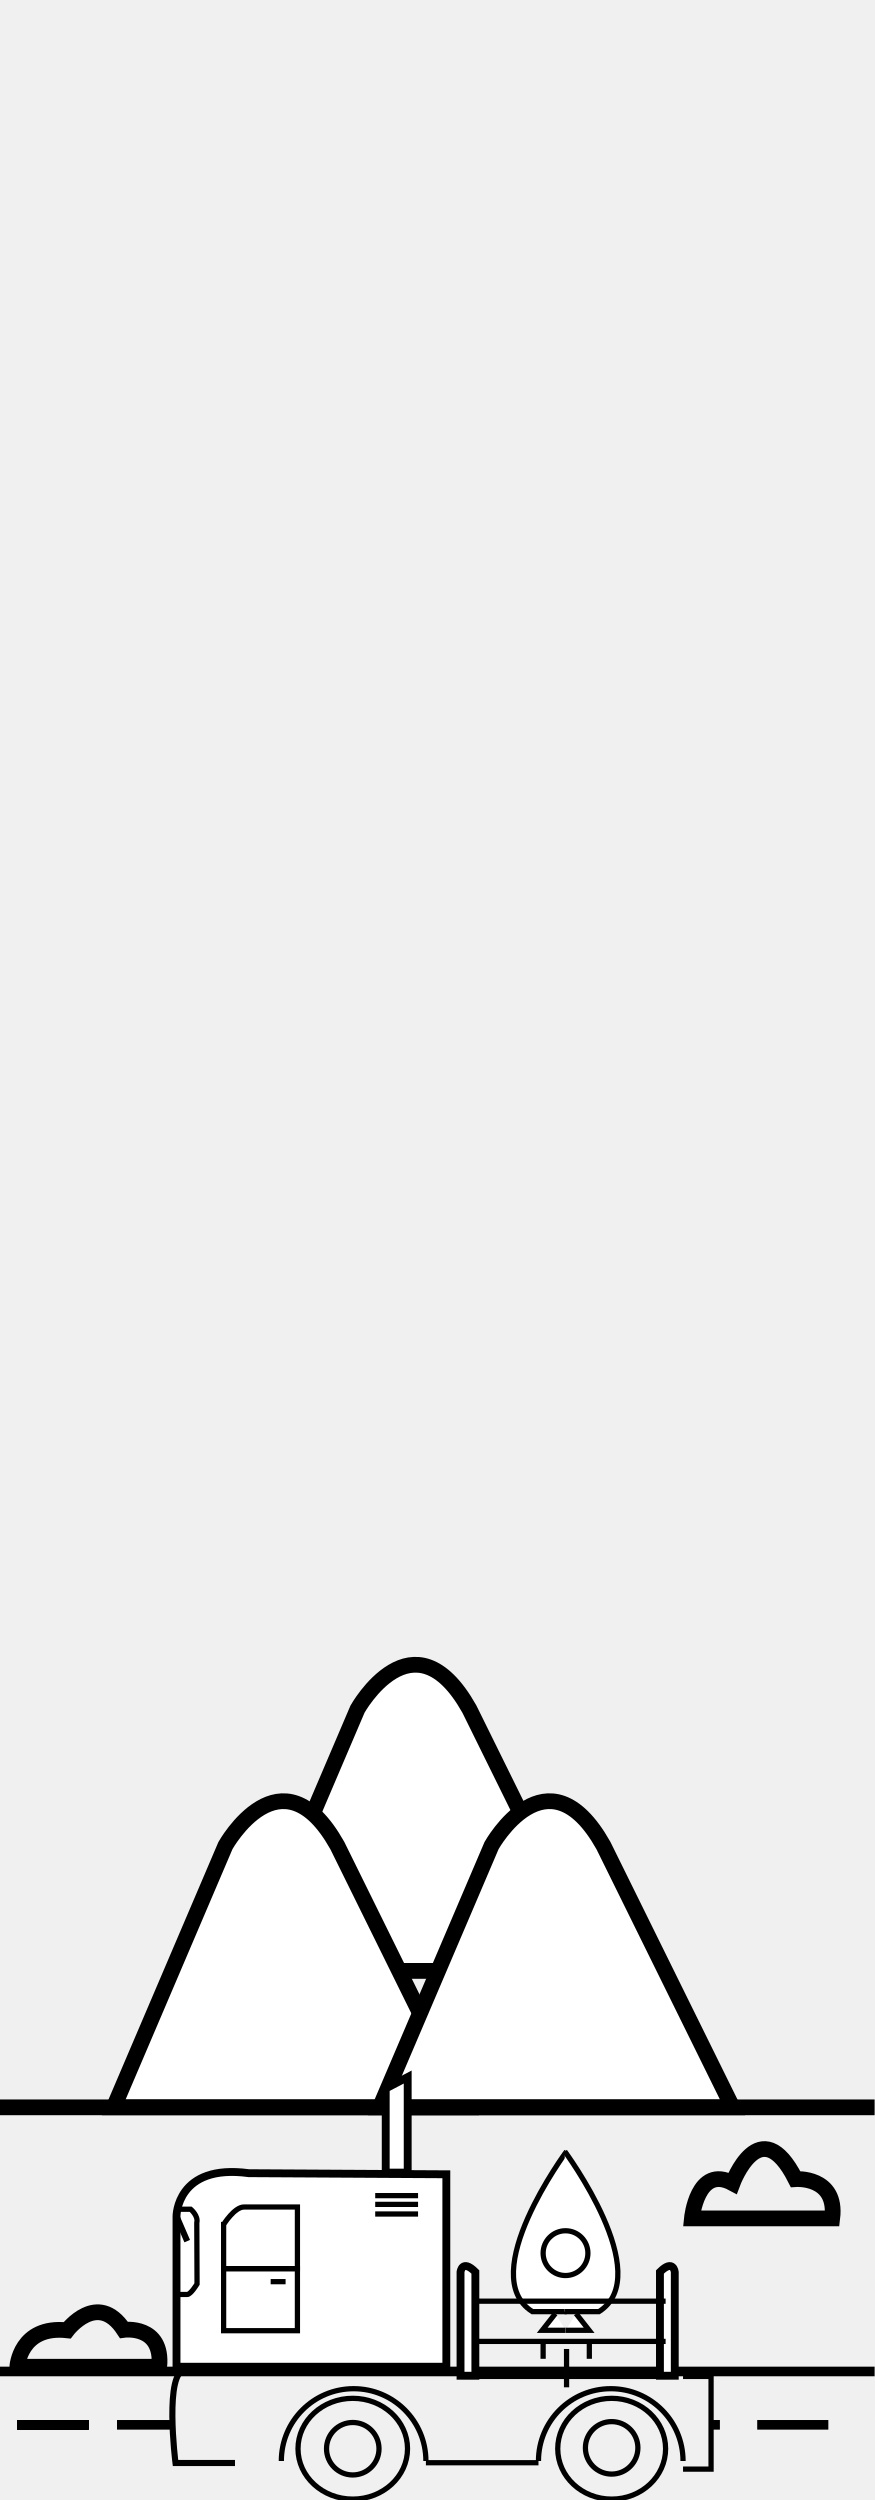
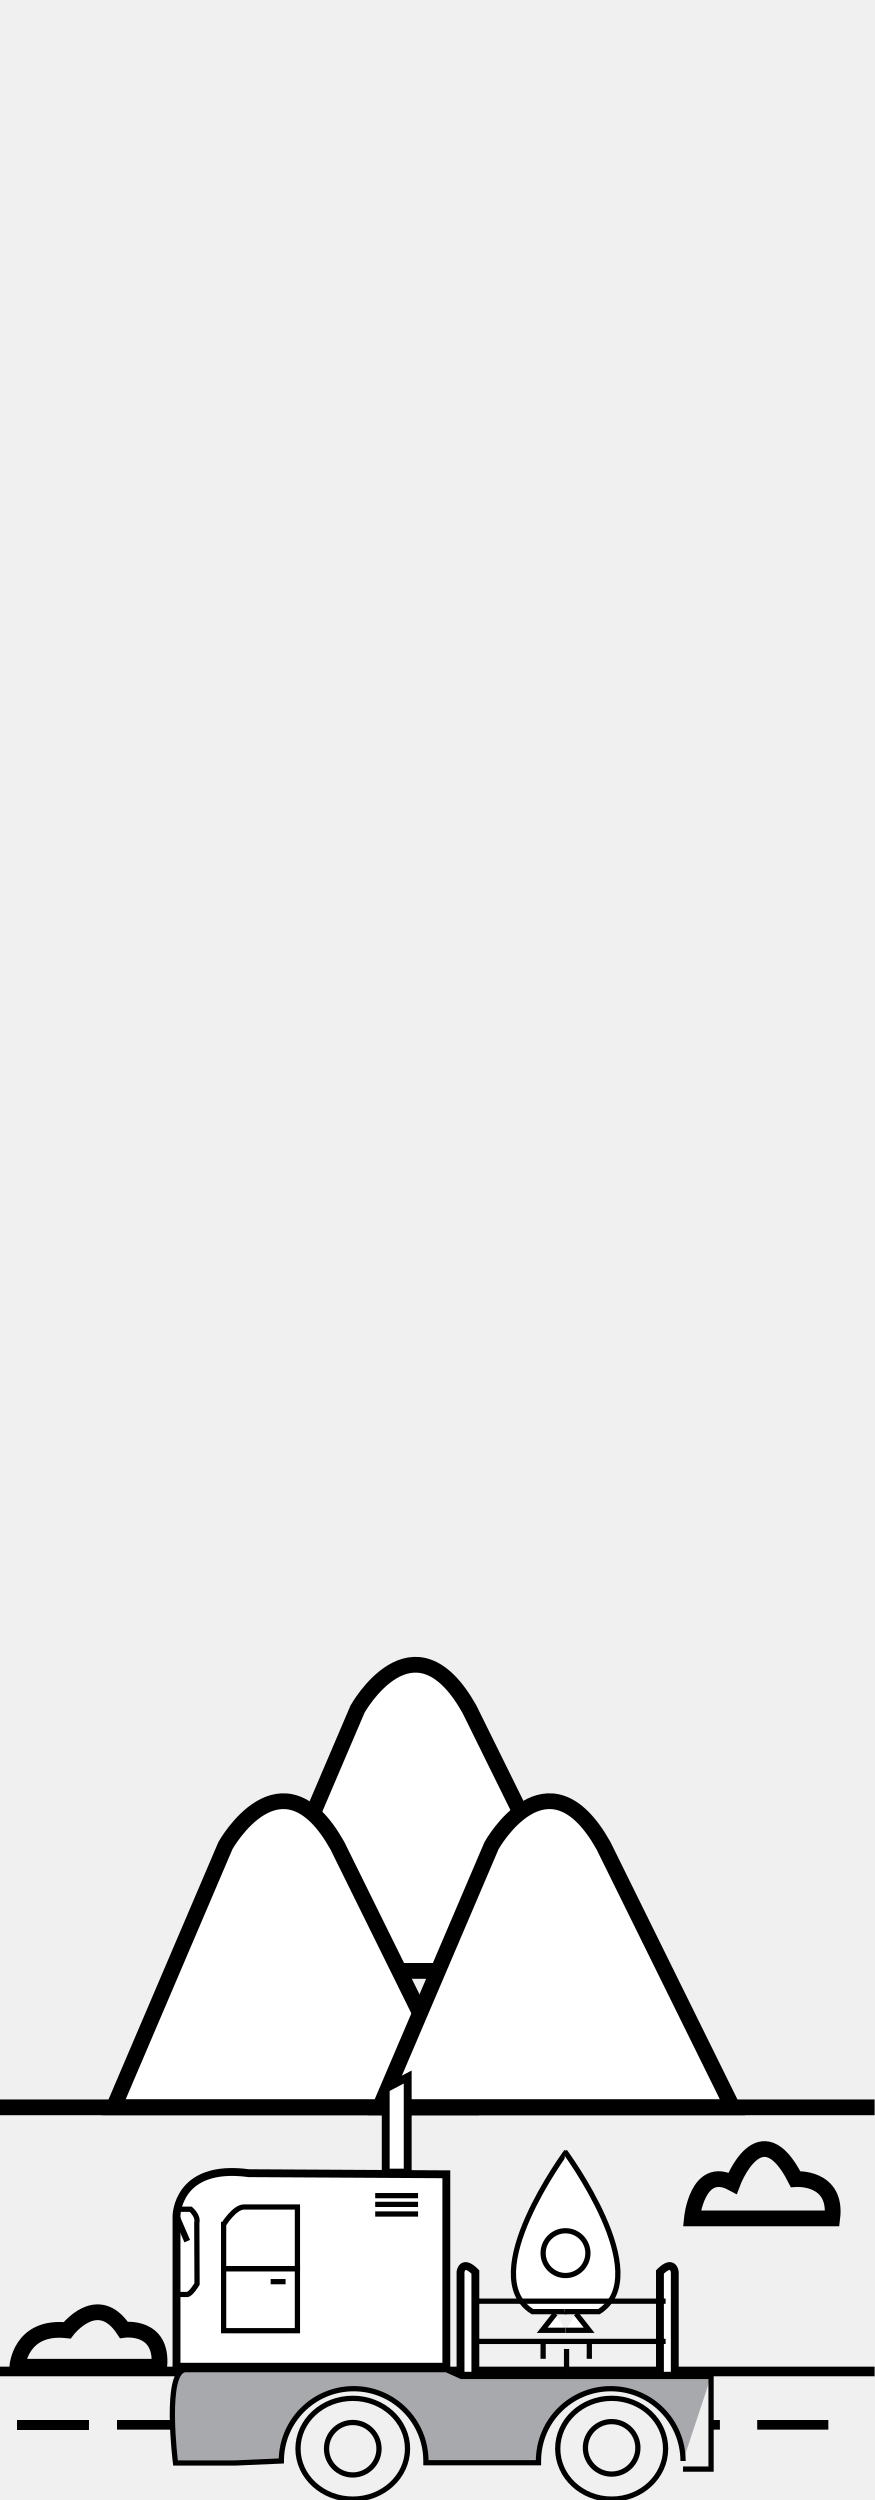
- <svg xmlns="http://www.w3.org/2000/svg" version="1.1" x="0px" y="0px" viewBox="0 0 1000 2858.417" enable-background="new 0 0 1000 2858.417" xml:space="preserve">
+ <svg xmlns="http://www.w3.org/2000/svg" version="1.1" x="0px" y="0px" width="1000px" height="2858.417px" viewBox="0 0 1000 2858.417" enable-background="new 0 0 1000 2858.417" xml:space="preserve">
  <g id="mountains">
    <path fill="#FFFFFF" stroke="#000000" stroke-width="18" stroke-miterlimit="10" d="M281,2253.459l127.782-299.328   c0,0,63.774-114.093,127.896,0l147.66,299.328H281z" />
    <path fill="#FFFFFF" stroke="#000000" stroke-width="18" stroke-miterlimit="10" d="M130,2409.459l127.782-299.328   c0,0,63.774-114.093,127.896,0l147.66,299.328H130z" />
    <path fill="#FFFFFF" stroke="#000000" stroke-width="18" stroke-miterlimit="10" d="M434.258,2409.459l127.782-299.328   c0,0,63.774-114.093,127.896,0l147.66,299.328H434.258z" />
  </g>
  <g id="Layer_3">
    <g id="bush">
      <path fill="none" stroke="#000000" stroke-width="18" stroke-miterlimit="10" d="M19.771,2706.07c0,0,3-47.553,57.005-41.678    c0,0,34.833-46.104,64.832-0.503c0,0,44.998-6.236,40.498,42.181H19.771z" />
      <path fill="none" stroke="#000000" stroke-width="18" stroke-miterlimit="10" d="M791.076,2536.417    c0,0,6.046-62.032,46.521-40.255c0,0,31.477-84.614,71.974-4.634c0,0,47.996-3.594,41.997,44.889H791.076z" />
    </g>
    <line fill="none" stroke="#000000" stroke-width="11" stroke-miterlimit="10" x1="19.771" y1="2772.467" x2="101.097" y2="2772.467" />
    <line fill="none" stroke="#000000" stroke-width="11" stroke-miterlimit="10" x1="19.771" y1="2772.467" x2="101.097" y2="2772.467" />
    <line fill="none" stroke="#000000" stroke-width="11" stroke-miterlimit="10" x1="19.771" y1="2772.467" x2="101.097" y2="2772.467" />
    <line fill="none" stroke="#000000" stroke-width="11" stroke-miterlimit="10" x1="19.771" y1="2772.467" x2="101.097" y2="2772.467" />
    <line fill="none" stroke="#000000" stroke-width="11" stroke-miterlimit="10" x1="19.771" y1="2772.467" x2="101.097" y2="2772.467" />
    <line fill="none" stroke="#000000" stroke-width="11" stroke-miterlimit="10" x1="19.771" y1="2772.467" x2="101.097" y2="2772.467" />
    <line fill="none" stroke="#000000" stroke-width="11" stroke-miterlimit="10" x1="19.771" y1="2772.467" x2="101.097" y2="2772.467" />
    <line fill="none" stroke="#000000" stroke-width="11" stroke-miterlimit="10" x1="19.771" y1="2772.467" x2="101.097" y2="2772.467" />
    <line fill="none" stroke="#000000" stroke-width="11" stroke-miterlimit="10" x1="19.771" y1="2772.467" x2="101.097" y2="2772.467" />
    <line display="none" fill="none" stroke="#000000" stroke-width="11" stroke-miterlimit="10" x1="243.771" y1="2772.467" x2="325.097" y2="2772.467" />
    <line fill="none" stroke="#000000" stroke-width="11" stroke-miterlimit="10" x1="133.771" y1="2772.467" x2="197.065" y2="2772.467" />
    <line display="none" fill="none" stroke="#000000" stroke-width="11" stroke-miterlimit="10" x1="372.771" y1="2772.467" x2="454.097" y2="2772.467" />
    <line display="none" fill="none" stroke="#000000" stroke-width="11" stroke-miterlimit="10" x1="496.771" y1="2772.467" x2="578.098" y2="2772.467" />
    <line display="none" fill="none" stroke="#000000" stroke-width="11" stroke-miterlimit="10" x1="616.771" y1="2772.467" x2="698.098" y2="2772.467" />
    <line fill="none" stroke="#000000" stroke-width="11" stroke-miterlimit="10" x1="813" y1="2772.467" x2="823.098" y2="2772.467" />
    <line fill="none" stroke="#000000" stroke-width="11" stroke-miterlimit="10" x1="865.771" y1="2772.467" x2="947.098" y2="2772.467" />
  </g>
  <g id="road">
    <line fill="none" stroke="#000000" stroke-width="11" stroke-miterlimit="10" x1="0" y1="2711.459" x2="1000" y2="2711.459" />
    <line fill="none" stroke="#000000" stroke-width="18" stroke-miterlimit="10" x1="0" y1="2409.459" x2="1000" y2="2409.459" />
  </g>
  <g id="truck">
    <path fill="#FFFFFF" stroke="#000000" stroke-width="9" stroke-miterlimit="10" d="M201.809,2706.07v-93.895v-78.246   c0,0,0-60.361,82.717-49.184l225.797,1.258v220.066H201.809z" />
    <path fill="#FFFFFF" stroke="#000000" stroke-width="9" stroke-miterlimit="10" d="M526.56,2597.687c0,0,1.693-15.254,16.948,0   v118.645H526.56V2597.687z" />
    <path fill="#FFFFFF" stroke="#000000" stroke-width="9" stroke-miterlimit="10" d="M771.507,2597.687c0,0-1.693-15.254-16.948,0   v118.645h16.948V2597.687z" />
    <ellipse fill="none" stroke="#000000" stroke-width="6" stroke-miterlimit="10" cx="699.364" cy="2799.79" rx="61.669" ry="57.627" />
    <ellipse fill="none" stroke="#000000" stroke-width="6" stroke-miterlimit="10" cx="403.339" cy="2799.79" rx="62.61" ry="57.627" />
    <path display="none" fill="#FFFFFF" stroke="#000000" stroke-width="5" stroke-miterlimit="10" d="M763.88,2435.942   c0,0,33.019-4.066,41.493,9.831v49.491h-58.441c0,0,7.086-29.49-9.609-49.491c0,0-57.373-57.966-125.17,0   c0,0-22.034,22.287,0,47.711l-150.847,1.78c0,0-0.067-39.66-16.983-49.491s-55.898-56.271-125.39,0c0,0-27.085,41.355-8.475,49.491   h-62.712c0,0-11.865-97.576,10.169-82.322l497.491-1.619L763.88,2435.942z" />
-     <path fill="none" stroke="#000000" stroke-width="6" stroke-miterlimit="10" d="M321.679,2813.79   c0-45.643,37.001-82.644,82.644-82.644s82.644,37.001,82.644,82.644" />
-     <path fill="none" stroke="#000000" stroke-width="6" stroke-miterlimit="10" d="M780.966,2813.79   c0-45.643-37.001-82.644-82.644-82.644s-82.644,37.001-82.644,82.644" />
-     <line fill="none" stroke="#000000" stroke-width="6" stroke-miterlimit="10" x1="527.56" y1="2717.146" x2="764.033" y2="2717.146" />
-     <line fill="none" stroke="#000000" stroke-width="6" stroke-miterlimit="10" x1="486.966" y1="2815.806" x2="615.679" y2="2815.806" />
-     <path fill="none" stroke="#000000" stroke-width="7" stroke-miterlimit="10" d="M268.679,2816.111h-56.137h-11.864   c0,0-13.56-106.779,11.864-106.779" />
    <path fill="none" stroke="#000000" stroke-width="6" stroke-miterlimit="10" d="M771.507,2716.332" />
-     <polyline fill="none" stroke="#000000" stroke-width="6" stroke-miterlimit="10" points="780.966,2823.111 813,2823.111    813,2717.146 780.966,2717.146  " />
    <polygon fill="#FFFFFF" stroke="#000000" stroke-width="9" stroke-miterlimit="10" points="441.02,2484.12 441.02,2387.989    466.146,2374.798 466.146,2484.12  " />
    <g id="rocket">
      <path fill="#FFFFFF" stroke="#010101" stroke-width="6" stroke-miterlimit="10" d="M647.781,2459.859    c0,0-104.826,141.6-39.084,183.183h39.337" />
      <path fill="#FFFFFF" stroke="#010101" stroke-width="6" stroke-miterlimit="10" d="M645.723,2459.859    c0,0,104.822,141.6,39.077,183.183h-39.329" />
      <g id="Layer_3_1_">
        <circle fill="#FFFFFF" stroke="#010101" stroke-width="6" stroke-miterlimit="10" cx="646.596" cy="2576.173" r="25.602" />
        <polyline fill="#FFFFFF" stroke="#010101" stroke-width="6" stroke-miterlimit="10" points="634.953,2645.29 619.957,2664.392      646.697,2664.392    " />
        <polyline fill="#FFFFFF" stroke="#010101" stroke-width="6" stroke-miterlimit="10" points="658.616,2645.29 673.611,2664.392      646.871,2664.392    " />
        <line fill="#FFFFFF" stroke="#010101" stroke-width="6" stroke-miterlimit="10" x1="620.992" y1="2674.501" x2="620.992" y2="2696.98" />
        <line fill="#FFFFFF" stroke="#010101" stroke-width="6" stroke-miterlimit="10" x1="647.781" y1="2685.747" x2="647.781" y2="2729.577" />
        <line fill="#FFFFFF" stroke="#010101" stroke-width="6" stroke-miterlimit="10" x1="673.81" y1="2674.501" x2="673.81" y2="2696.98" />
      </g>
    </g>
    <line fill="none" stroke="#000000" stroke-width="6" stroke-miterlimit="10" x1="543.508" y1="2631.086" x2="761.033" y2="2631.086" />
    <line fill="none" stroke="#000000" stroke-width="6" stroke-miterlimit="10" x1="543.508" y1="2677.086" x2="761.033" y2="2677.086" />
    <circle fill="none" stroke="#000000" stroke-width="6" stroke-miterlimit="10" cx="403.339" cy="2799.79" r="30" />
    <circle fill="none" stroke="#000000" stroke-width="6" stroke-miterlimit="10" cx="699.339" cy="2798.79" r="30" />
    <path display="none" fill="#FFFFFF" stroke="#000000" stroke-width="6" stroke-miterlimit="10" d="M213.356,2292.518v-59.322   c0,0,13.56-28.814,32.204-22.034l45.763-0.033v81.389H213.356z" />
    <line display="none" fill="none" stroke="#000000" stroke-width="7" stroke-miterlimit="10" x1="0" y1="2814.027" x2="1058.085" y2="2814.027" />
    <path fill="none" stroke="#000000" stroke-width="6" stroke-miterlimit="10" d="M255.679,2543.417c0,0,12.321-20,23.321-20h61.065   v70.491h-84.387V2543.417z" />
    <line fill="none" stroke="#000000" stroke-width="6" stroke-miterlimit="10" x1="309.469" y1="2608.775" x2="326.531" y2="2608.775" />
    <rect x="255.679" y="2593.908" fill="none" stroke="#000000" stroke-width="6" stroke-miterlimit="10" width="84.387" height="70.933" />
    <path fill="none" stroke="#000000" stroke-width="6" stroke-miterlimit="10" d="M202.814,2525.965H218c0,0,9,7.451,7,15.451   l0.29,70c0,0-7.186,12-11.238,12h-11.238V2525.965z" />
    <line fill="none" stroke="#000000" stroke-width="6" stroke-miterlimit="10" x1="429" y1="2510.417" x2="478" y2="2510.417" />
    <line fill="none" stroke="#000000" stroke-width="6" stroke-miterlimit="10" x1="429" y1="2520.417" x2="478" y2="2520.417" />
    <line fill="none" stroke="#000000" stroke-width="6" stroke-miterlimit="10" x1="429" y1="2531.417" x2="478" y2="2531.417" />
    <line fill="none" stroke="#000000" stroke-width="7" stroke-miterlimit="10" x1="202.814" y1="2536.417" x2="214.052" y2="2562.417" />
    <g id="sbubble2" opacity="0">
      <path fill="none" stroke="#000000" stroke-width="18" stroke-miterlimit="10" d="M433.467,2328.813c0,0,9-11,18,0" />
      <path fill="none" stroke="#000000" stroke-width="18" stroke-miterlimit="10" d="M450.844,2328.418c0,0,11.178,8.779,0.357,17.998    " />
      <path fill="none" stroke="#000000" stroke-width="18" stroke-miterlimit="10" d="M451.959,2345.758    c0,0-11.588,12.906-19.115-2.721" />
      <path fill="none" stroke="#000000" stroke-width="18" stroke-miterlimit="10" d="M433.303,2344.963c0,0-10.57-9.088,1.316-16.369" />
      <path fill="none" stroke="#000000" stroke-width="18" stroke-miterlimit="10" d="M440.133,2344.807c0,0,4.244,5.912,9.334,0" />
      <path fill="none" stroke="#000000" stroke-width="18" stroke-miterlimit="10" d="M432.133,2331.434c0,0,4.244-5.912,9.334,0" />
    </g>
    <g id="sbubble3" opacity="0">
      <path fill="none" stroke="#000000" stroke-width="18" stroke-miterlimit="10" d="M606.457,2261.043c0,0,9-11,18,0" />
      <path fill="none" stroke="#000000" stroke-width="18" stroke-miterlimit="10" d="M623.834,2260.649c0,0,11.176,8.779,0.357,17.998    " />
      <path fill="none" stroke="#000000" stroke-width="18" stroke-miterlimit="10" d="M624.947,2277.989    c0,0-11.588,12.906-19.113-2.721" />
      <path fill="none" stroke="#000000" stroke-width="18" stroke-miterlimit="10" d="M606.291,2277.194c0,0-10.568-9.088,1.318-16.371    " />
      <path fill="none" stroke="#000000" stroke-width="18" stroke-miterlimit="10" d="M613.123,2277.04c0,0,4.242,5.912,9.332,0" />
      <path fill="none" stroke="#000000" stroke-width="18" stroke-miterlimit="10" d="M605.123,2263.667c0,0,4.242-5.912,9.332,0" />
    </g>
    <g id="sbubble4" opacity="0">
      <path fill="none" stroke="#000000" stroke-width="18" stroke-miterlimit="10" d="M558.402,2179.402c0,0,9-11,18,0" />
      <path fill="none" stroke="#000000" stroke-width="18" stroke-miterlimit="10" d="M575.779,2179.009c0,0,11.176,8.779,0.357,17.997    " />
      <path fill="none" stroke="#000000" stroke-width="18" stroke-miterlimit="10" d="M576.895,2196.347    c0,0-11.588,12.906-19.115-2.721" />
      <path fill="none" stroke="#000000" stroke-width="18" stroke-miterlimit="10" d="M558.236,2195.553c0,0-10.568-9.088,1.318-16.37" />
      <path fill="none" stroke="#000000" stroke-width="18" stroke-miterlimit="10" d="M565.068,2195.397c0,0,4.242,5.912,9.332,0" />
      <path fill="none" stroke="#000000" stroke-width="18" stroke-miterlimit="10" d="M557.068,2182.024c0,0,4.242-5.912,9.332,0" />
    </g>
    <g id="sbubble5" opacity="0">
      <path fill="none" stroke="#000000" stroke-width="18" stroke-miterlimit="10" d="M619.93,2088.18c0,0,9-11,18,0" />
      <path fill="none" stroke="#000000" stroke-width="18" stroke-miterlimit="10" d="M637.307,2087.786c0,0,11.176,8.778,0.357,17.996    " />
      <path fill="none" stroke="#000000" stroke-width="18" stroke-miterlimit="10" d="M638.422,2105.125    c0,0-11.588,12.905-19.115-2.722" />
      <path fill="none" stroke="#000000" stroke-width="18" stroke-miterlimit="10" d="M619.764,2104.331c0,0-10.568-9.088,1.318-16.37" />
      <path fill="none" stroke="#000000" stroke-width="18" stroke-miterlimit="10" d="M626.596,2104.176c0,0,4.242,5.912,9.332,0" />
      <path fill="none" stroke="#000000" stroke-width="18" stroke-miterlimit="10" d="M618.596,2090.802c0,0,4.242-5.912,9.332,0" />
    </g>
    <polyline display="none" fill="none" stroke="#000000" stroke-width="18" stroke-miterlimit="10" points="403.339,2429.459    0,2429.459 127.782,2130.132  " />
+     <path fill="#A7A9AC" stroke="#000000" stroke-width="6" stroke-miterlimit="10" d="M813,2717.146v105.965h-32.034H813V2717.146   h-32.034h-16.933H527.56l-17.237-7.814h-297.78c-25.424,0-11.864,106.779-11.864,106.779h11.864h56.137l53-2.321   c0-45.643,37.001-82.644,82.644-82.644s82.644,37.001,82.644,82.644v2.017h128.713v-2.017c0-45.643,37.001-82.644,82.644-82.644   s82.644,37.001,82.644,82.644" />
  </g>
</svg>
